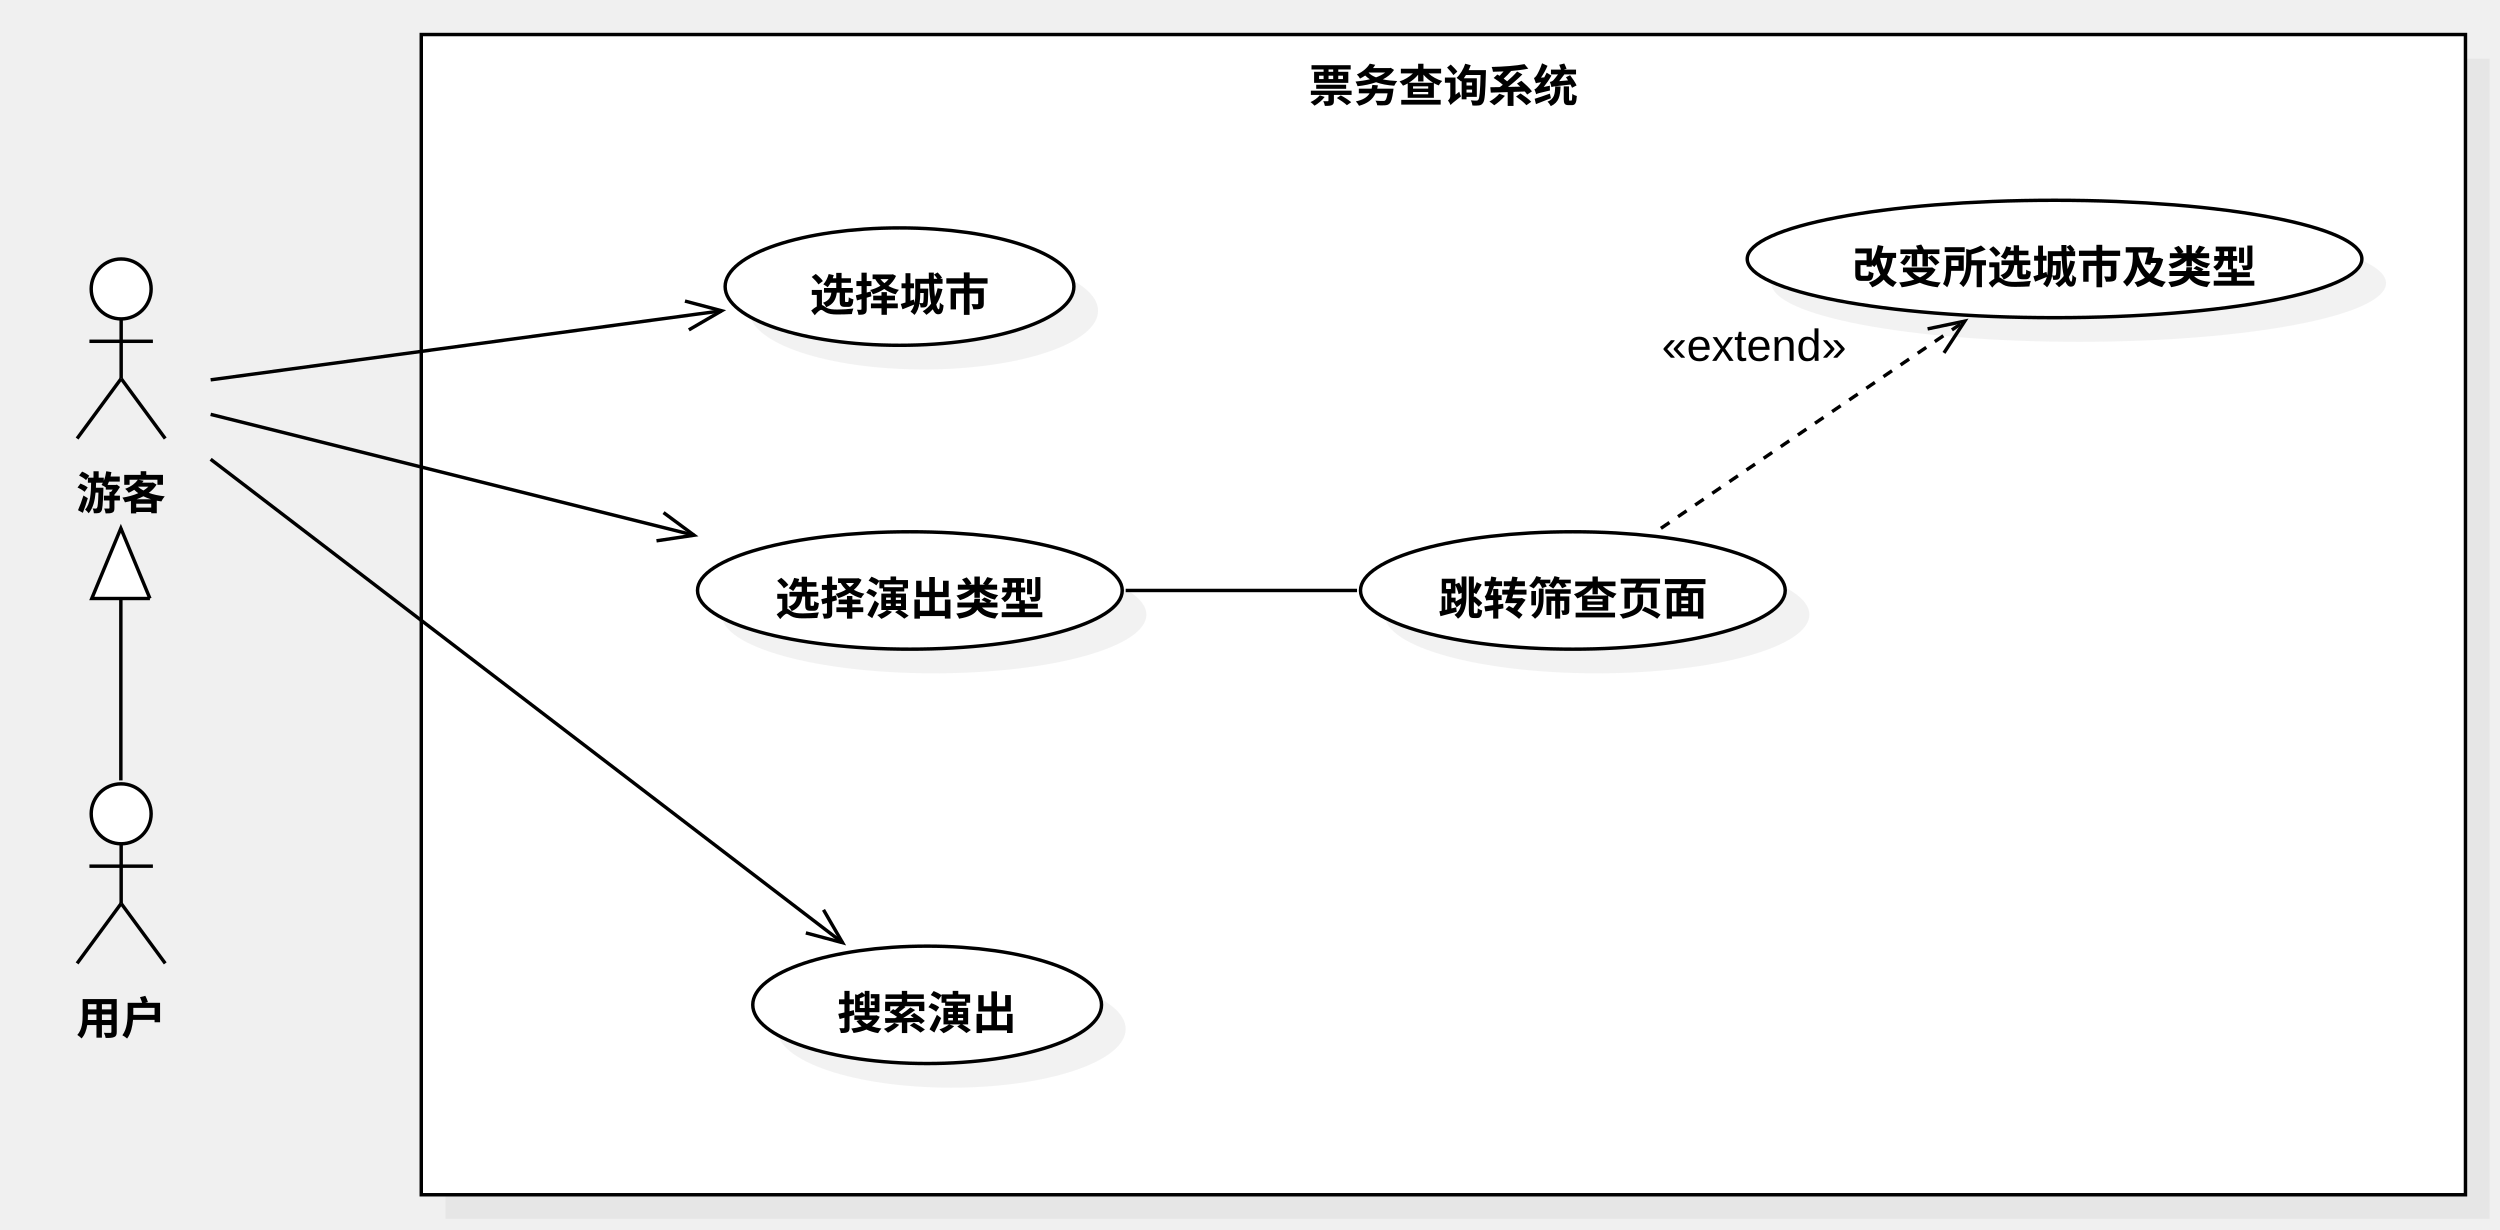
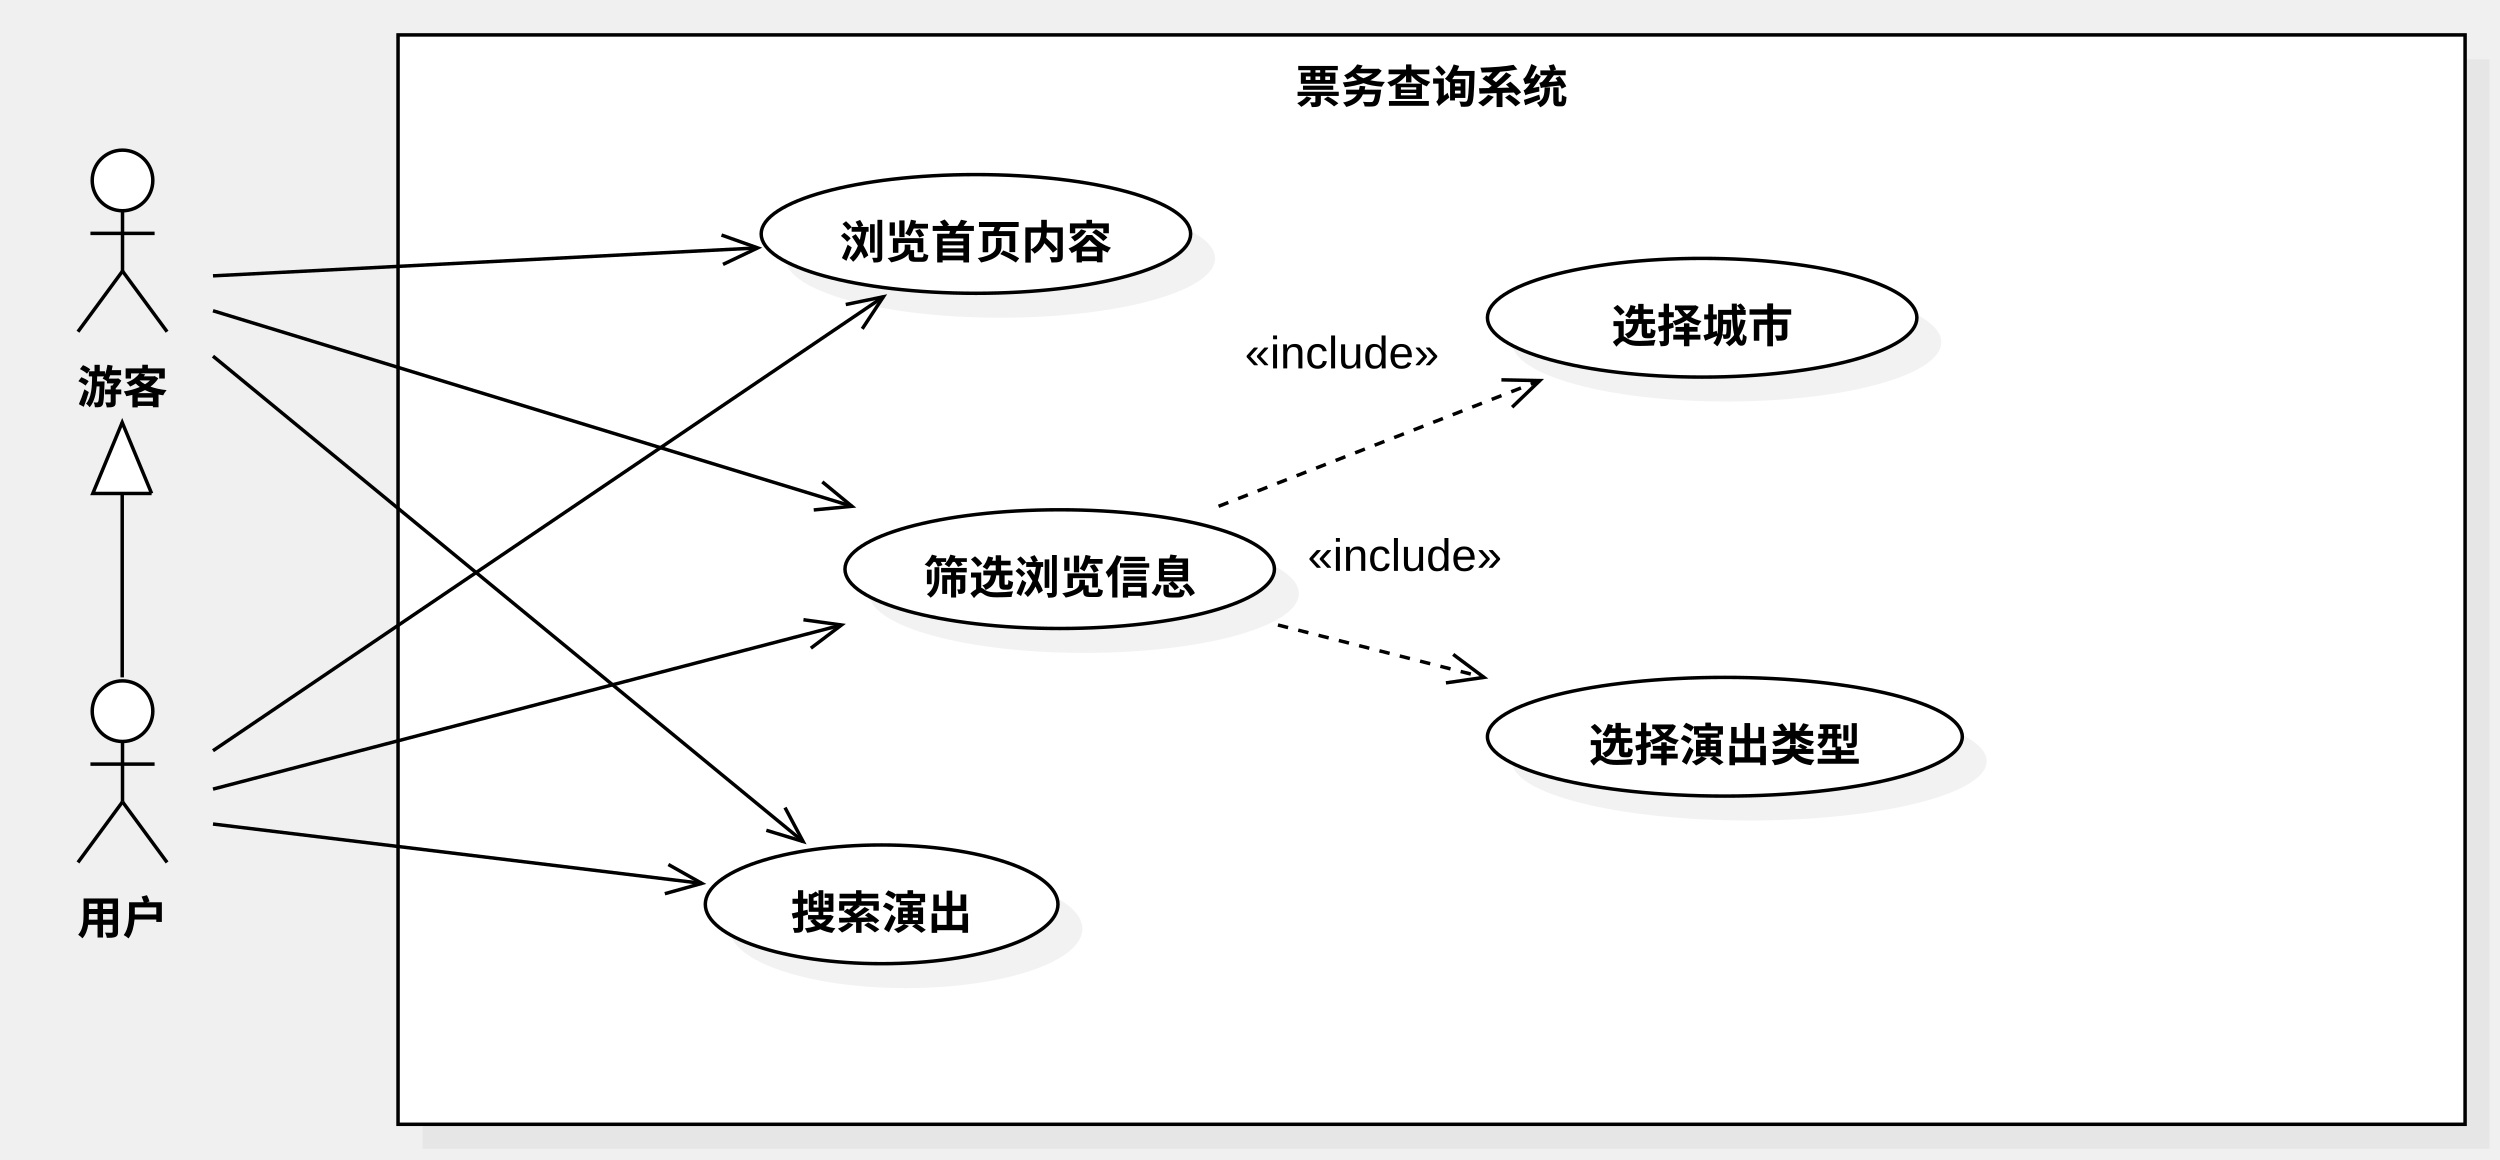
- <svg xmlns="http://www.w3.org/2000/svg" version="1.1" width="724" height="356">
+ <svg xmlns="http://www.w3.org/2000/svg" version="1.1" width="716" height="332">
  <defs />
  <g>
-     <g transform="translate(-46,-142) scale(1,1)">
-       <rect fill="#C0C0C0" stroke="none" x="175" y="159" width="592" height="336" opacity="0.2" />
-     </g>
-     <g transform="translate(-46,-142) scale(1,1)">
-       <rect fill="#ffffff" stroke="none" x="168" y="152" width="592" height="336" />
-     </g>
-     <g transform="translate(-46,-142) scale(1,1)">
-       <path fill="none" stroke="#000000" d="M 168 152 L 760 152 L 760 488 L 168 488 L 168 152 Z Z" stroke-miterlimit="10" />
-     </g>
-     <g transform="translate(-46,-142) scale(1,1)">
-       <g>
-         <path fill="none" stroke="none" />
-         <text fill="#000000" stroke="none" font-family="Arial" font-size="13px" font-style="normal" font-weight="bold" text-decoration="none" x="425" y="171.5">票务查询系统</text>
-       </g>
-     </g>
-     <g transform="translate(-46,-142) scale(1,1)">
+     <g transform="translate(-46,-174) scale(1,1)">
+       <rect fill="#C0C0C0" stroke="none" x="167" y="191" width="592" height="312" opacity="0.2" />
+     </g>
+     <g transform="translate(-46,-174) scale(1,1)">
+       <rect fill="#ffffff" stroke="none" x="160" y="184" width="592" height="312" />
+     </g>
+     <g transform="translate(-46,-174) scale(1,1)">
+       <path fill="none" stroke="#000000" d="M 160 184 L 752 184 L 752 496 L 160 496 L 160 184 Z Z" stroke-miterlimit="10" />
+     </g>
+     <g transform="translate(-46,-174) scale(1,1)">
+       <g>
+         <path fill="none" stroke="none" />
+         <text fill="#000000" stroke="none" font-family="Arial" font-size="13px" font-style="normal" font-weight="bold" text-decoration="none" x="417" y="203.5">票务查询系统</text>
+       </g>
+     </g>
+     <g transform="translate(-46,-174) scale(1,1)">
      <path fill="#ffffff" stroke="none" d="M 72.409 225.68 C 72.409 220.886 76.295 217 81.089 217 C 85.882 217 89.768 220.886 89.768 225.68 C 89.768 230.474 85.882 234.36 81.089 234.36 C 76.295 234.36 72.409 230.474 72.409 225.68 Z" />
    </g>
-     <g transform="translate(-46,-142) scale(1,1)">
+     <g transform="translate(-46,-174) scale(1,1)">
      <path fill="none" stroke="#000000" d="M 72.409 225.68 C 72.409 220.886 76.295 217 81.089 217 C 85.882 217 89.768 220.886 89.768 225.68 C 89.768 230.474 85.882 234.36 81.089 234.36 C 76.295 234.36 72.409 230.474 72.409 225.68 Z" stroke-miterlimit="10" />
    </g>
-     <g transform="translate(-46,-142) scale(1,1)">
+     <g transform="translate(-46,-174) scale(1,1)">
      <path fill="none" stroke="#000000" d="M 81.089 234.36 L 81.089 251.64" stroke-miterlimit="10" />
    </g>
-     <g transform="translate(-46,-142) scale(1,1)">
+     <g transform="translate(-46,-174) scale(1,1)">
      <path fill="none" stroke="#000000" d="M 71.899 240.84 L 90.278 240.84" stroke-miterlimit="10" />
    </g>
-     <g transform="translate(-46,-142) scale(1,1)">
+     <g transform="translate(-46,-174) scale(1,1)">
      <path fill="none" stroke="#000000" d="M 81.089 251.64 L 68.325 269" stroke-miterlimit="10" />
    </g>
-     <g transform="translate(-46,-142) scale(1,1)">
+     <g transform="translate(-46,-174) scale(1,1)">
      <path fill="none" stroke="#000000" d="M 81.089 251.64 L 93.852 269" stroke-miterlimit="10" />
    </g>
-     <g transform="translate(-46,-142) scale(1,1)">
+     <g transform="translate(-46,-174) scale(1,1)">
      <g>
        <path fill="none" stroke="none" />
        <text fill="#000000" stroke="none" font-family="Arial" font-size="13px" font-style="normal" font-weight="bold" text-decoration="none" x="68.089" y="289.5">游客</text>
      </g>
    </g>
-     <g transform="translate(-46,-142) scale(1,1)">
-       <path fill="#C0C0C0" stroke="none" d="M 263 232 C 263 222.611 285.61 215 313.5 215 C 341.39 215 364 222.611 364 232 C 364 241.389 341.39 249 313.5 249 C 285.61 249 263 241.389 263 232 Z" opacity="0.2" />
-     </g>
-     <g transform="translate(-46,-142) scale(1,1)">
-       <path fill="#ffffff" stroke="none" d="M 256 225 C 256 215.611 278.61 208 306.5 208 C 334.39 208 357 215.611 357 225 C 357 234.389 334.39 242 306.5 242 C 278.61 242 256 234.389 256 225 Z" />
-     </g>
-     <g transform="translate(-46,-142) scale(1,1)">
-       <path fill="none" stroke="#000000" d="M 256 225 C 256 215.611 278.61 208 306.5 208 C 334.39 208 357 215.611 357 225 C 357 234.389 334.39 242 306.5 242 C 278.61 242 256 234.389 256 225 Z" stroke-miterlimit="10" />
-     </g>
-     <g transform="translate(-46,-142) scale(1,1)">
-       <g>
-         <path fill="none" stroke="none" />
-         <text fill="#000000" stroke="none" font-family="Arial" font-size="13px" font-style="normal" font-weight="bold" text-decoration="none" x="280.5" y="232">选择城市</text>
-       </g>
-     </g>
-     <g transform="translate(-46,-142) scale(1,1)">
-       <path fill="#C0C0C0" stroke="none" d="M 255 320 C 255 310.611 282.534 303 316.5 303 C 350.466 303 378 310.611 378 320 C 378 329.389 350.466 337 316.5 337 C 282.534 337 255 329.389 255 320 Z" opacity="0.2" />
-     </g>
-     <g transform="translate(-46,-142) scale(1,1)">
-       <path fill="#ffffff" stroke="none" d="M 248 313 C 248 303.611 275.534 296 309.5 296 C 343.466 296 371 303.611 371 313 C 371 322.389 343.466 330 309.5 330 C 275.534 330 248 322.389 248 313 Z" />
-     </g>
-     <g transform="translate(-46,-142) scale(1,1)">
-       <path fill="none" stroke="#000000" d="M 248 313 C 248 303.611 275.534 296 309.5 296 C 343.466 296 371 303.611 371 313 C 371 322.389 343.466 330 309.5 330 C 275.534 330 248 322.389 248 313 Z" stroke-miterlimit="10" />
-     </g>
-     <g transform="translate(-46,-142) scale(1,1)">
-       <g>
-         <path fill="none" stroke="none" />
-         <text fill="#000000" stroke="none" font-family="Arial" font-size="13px" font-style="normal" font-weight="bold" text-decoration="none" x="270.5" y="320">选择演出类型</text>
-       </g>
-     </g>
-     <g transform="translate(-46,-142) scale(1,1)">
-       <path fill="#C0C0C0" stroke="none" d="M 447 320 C 447 310.611 474.534 303 508.5 303 C 542.466 303 570 310.611 570 320 C 570 329.389 542.466 337 508.5 337 C 474.534 337 447 329.389 447 320 Z" opacity="0.2" />
-     </g>
-     <g transform="translate(-46,-142) scale(1,1)">
-       <path fill="#ffffff" stroke="none" d="M 440 313 C 440 303.611 467.534 296 501.5 296 C 535.466 296 563 303.611 563 313 C 563 322.389 535.466 330 501.5 330 C 467.534 330 440 322.389 440 313 Z" />
-     </g>
-     <g transform="translate(-46,-142) scale(1,1)">
-       <path fill="none" stroke="#000000" d="M 440 313 C 440 303.611 467.534 296 501.5 296 C 535.466 296 563 303.611 563 313 C 563 322.389 535.466 330 501.5 330 C 467.534 330 440 322.389 440 313 Z" stroke-miterlimit="10" />
-     </g>
-     <g transform="translate(-46,-142) scale(1,1)">
-       <g>
-         <path fill="none" stroke="none" />
-         <text fill="#000000" stroke="none" font-family="Arial" font-size="13px" font-style="normal" font-weight="bold" text-decoration="none" x="462.5" y="320">跳转筛查页面</text>
-       </g>
-     </g>
-     <g transform="translate(-46,-142) scale(1,1)">
-       <path fill="none" stroke="#000000" d="M 372 313 L 439 313" stroke-miterlimit="10" />
-     </g>
-     <g transform="translate(-46,-142) scale(1,1)">
-       <path fill="#C0C0C0" stroke="none" d="M 559 224 C 559 214.611 598.847 207 648 207 C 697.153 207 737 214.611 737 224 C 737 233.389 697.153 241 648 241 C 598.847 241 559 233.389 559 224 Z" opacity="0.2" />
-     </g>
-     <g transform="translate(-46,-142) scale(1,1)">
-       <path fill="#ffffff" stroke="none" d="M 552 217 C 552 207.611 591.847 200 641 200 C 690.153 200 730 207.611 730 217 C 730 226.389 690.153 234 641 234 C 591.847 234 552 226.389 552 217 Z" />
-     </g>
-     <g transform="translate(-46,-142) scale(1,1)">
-       <path fill="none" stroke="#000000" d="M 552 217 C 552 207.611 591.847 200 641 200 C 690.153 200 730 207.611 730 217 C 730 226.389 690.153 234 641 234 C 591.847 234 552 226.389 552 217 Z" stroke-miterlimit="10" />
-     </g>
-     <g transform="translate(-46,-142) scale(1,1)">
-       <g>
-         <path fill="none" stroke="none" />
-         <text fill="#000000" stroke="none" font-family="Arial" font-size="13px" font-style="normal" font-weight="bold" text-decoration="none" x="582.5" y="224">改变所选城市及类型</text>
-       </g>
-     </g>
-     <g transform="translate(-46,-142) scale(1,1)">
-       <path fill="none" stroke="#000000" d="M 527 295 L 615 235" stroke-miterlimit="10" stroke-dasharray="3" />
-     </g>
-     <g transform="translate(-46,-142) scale(1,1)">
-       <path fill="none" stroke="#000000" d="M 608.975 244.203 L 615 235 L 604.232 237.247" stroke-miterlimit="10" />
-     </g>
-     <g transform="translate(-46,-142) scale(1,1)">
-       <g>
-         <path fill="none" stroke="none" />
-         <text fill="#000000" stroke="none" font-family="Arial" font-size="13px" font-style="normal" font-weight="normal" text-decoration="none" x="527.233" y="246.5">«extend»</text>
-       </g>
-     </g>
-     <g transform="translate(-46,-142) scale(1,1)">
-       <path fill="#C0C0C0" stroke="none" d="M 271 440 C 271 430.611 293.61 423 321.5 423 C 349.39 423 372 430.611 372 440 C 372 449.389 349.39 457 321.5 457 C 293.61 457 271 449.389 271 440 Z" opacity="0.2" />
-     </g>
-     <g transform="translate(-46,-142) scale(1,1)">
-       <path fill="#ffffff" stroke="none" d="M 264 433 C 264 423.611 286.61 416 314.5 416 C 342.39 416 365 423.611 365 433 C 365 442.389 342.39 450 314.5 450 C 286.61 450 264 442.389 264 433 Z" />
-     </g>
-     <g transform="translate(-46,-142) scale(1,1)">
-       <path fill="none" stroke="#000000" d="M 264 433 C 264 423.611 286.61 416 314.5 416 C 342.39 416 365 423.611 365 433 C 365 442.389 342.39 450 314.5 450 C 286.61 450 264 442.389 264 433 Z" stroke-miterlimit="10" />
-     </g>
-     <g transform="translate(-46,-142) scale(1,1)">
-       <g>
-         <path fill="none" stroke="none" />
-         <text fill="#000000" stroke="none" font-family="Arial" font-size="13px" font-style="normal" font-weight="bold" text-decoration="none" x="288.5" y="440">搜索演出</text>
-       </g>
-     </g>
-     <g transform="translate(-46,-142) scale(1,1)">
+     <g transform="translate(-46,-174) scale(1,1)">
+       <path fill="#C0C0C0" stroke="none" d="M 271 248 C 271 238.611 298.534 231 332.5 231 C 366.466 231 394 238.611 394 248 C 394 257.389 366.466 265 332.5 265 C 298.534 265 271 257.389 271 248 Z" opacity="0.2" />
+     </g>
+     <g transform="translate(-46,-174) scale(1,1)">
+       <path fill="#ffffff" stroke="none" d="M 264 241 C 264 231.611 291.534 224 325.5 224 C 359.466 224 387 231.611 387 241 C 387 250.389 359.466 258 325.5 258 C 291.534 258 264 250.389 264 241 Z" />
+     </g>
+     <g transform="translate(-46,-174) scale(1,1)">
+       <path fill="none" stroke="#000000" d="M 264 241 C 264 231.611 291.534 224 325.5 224 C 359.466 224 387 231.611 387 241 C 387 250.389 359.466 258 325.5 258 C 291.534 258 264 250.389 264 241 Z" stroke-miterlimit="10" />
+     </g>
+     <g transform="translate(-46,-174) scale(1,1)">
+       <g>
+         <path fill="none" stroke="none" />
+         <text fill="#000000" stroke="none" font-family="Arial" font-size="13px" font-style="normal" font-weight="bold" text-decoration="none" x="286.5" y="248">浏览首页内容</text>
+       </g>
+     </g>
+     <g transform="translate(-46,-174) scale(1,1)">
+       <path fill="#C0C0C0" stroke="none" d="M 295 344 C 295 334.611 322.534 327 356.5 327 C 390.466 327 418 334.611 418 344 C 418 353.389 390.466 361 356.5 361 C 322.534 361 295 353.389 295 344 Z" opacity="0.2" />
+     </g>
+     <g transform="translate(-46,-174) scale(1,1)">
+       <path fill="#ffffff" stroke="none" d="M 288 337 C 288 327.611 315.534 320 349.5 320 C 383.466 320 411 327.611 411 337 C 411 346.389 383.466 354 349.5 354 C 315.534 354 288 346.389 288 337 Z" />
+     </g>
+     <g transform="translate(-46,-174) scale(1,1)">
+       <path fill="none" stroke="#000000" d="M 288 337 C 288 327.611 315.534 320 349.5 320 C 383.466 320 411 327.611 411 337 C 411 346.389 383.466 354 349.5 354 C 315.534 354 288 346.389 288 337 Z" stroke-miterlimit="10" />
+     </g>
+     <g transform="translate(-46,-174) scale(1,1)">
+       <g>
+         <path fill="none" stroke="none" />
+         <text fill="#000000" stroke="none" font-family="Arial" font-size="13px" font-style="normal" font-weight="bold" text-decoration="none" x="310.5" y="344">筛选浏览信息</text>
+       </g>
+     </g>
+     <g transform="translate(-46,-174) scale(1,1)">
+       <path fill="#C0C0C0" stroke="none" d="M 479 272 C 479 262.611 506.534 255 540.5 255 C 574.466 255 602 262.611 602 272 C 602 281.389 574.466 289 540.5 289 C 506.534 289 479 281.389 479 272 Z" opacity="0.2" />
+     </g>
+     <g transform="translate(-46,-174) scale(1,1)">
+       <path fill="#ffffff" stroke="none" d="M 472 265 C 472 255.611 499.534 248 533.5 248 C 567.466 248 595 255.611 595 265 C 595 274.389 567.466 282 533.5 282 C 499.534 282 472 274.389 472 265 Z" />
+     </g>
+     <g transform="translate(-46,-174) scale(1,1)">
+       <path fill="none" stroke="#000000" d="M 472 265 C 472 255.611 499.534 248 533.5 248 C 567.466 248 595 255.611 595 265 C 595 274.389 567.466 282 533.5 282 C 499.534 282 472 274.389 472 265 Z" stroke-miterlimit="10" />
+     </g>
+     <g transform="translate(-46,-174) scale(1,1)">
+       <g>
+         <path fill="none" stroke="none" />
+         <text fill="#000000" stroke="none" font-family="Arial" font-size="13px" font-style="normal" font-weight="bold" text-decoration="none" x="507.5" y="272">选择城市</text>
+       </g>
+     </g>
+     <g transform="translate(-46,-174) scale(1,1)">
+       <path fill="#C0C0C0" stroke="none" d="M 479 392 C 479 382.611 509.445 375 547 375 C 584.555 375 615 382.611 615 392 C 615 401.389 584.555 409 547 409 C 509.445 409 479 401.389 479 392 Z" opacity="0.2" />
+     </g>
+     <g transform="translate(-46,-174) scale(1,1)">
+       <path fill="#ffffff" stroke="none" d="M 472 385 C 472 375.611 502.445 368 540 368 C 577.555 368 608 375.611 608 385 C 608 394.389 577.555 402 540 402 C 502.445 402 472 394.389 472 385 Z" />
+     </g>
+     <g transform="translate(-46,-174) scale(1,1)">
+       <path fill="none" stroke="#000000" d="M 472 385 C 472 375.611 502.445 368 540 368 C 577.555 368 608 375.611 608 385 C 608 394.389 577.555 402 540 402 C 502.445 402 472 394.389 472 385 Z" stroke-miterlimit="10" />
+     </g>
+     <g transform="translate(-46,-174) scale(1,1)">
+       <g>
+         <path fill="none" stroke="none" />
+         <text fill="#000000" stroke="none" font-family="Arial" font-size="13px" font-style="normal" font-weight="bold" text-decoration="none" x="501" y="392">选择演出类型</text>
+       </g>
+     </g>
+     <g transform="translate(-46,-174) scale(1,1)">
+       <path fill="#C0C0C0" stroke="none" d="M 255 440 C 255 430.611 277.61 423 305.5 423 C 333.39 423 356 430.611 356 440 C 356 449.389 333.39 457 305.5 457 C 277.61 457 255 449.389 255 440 Z" opacity="0.2" />
+     </g>
+     <g transform="translate(-46,-174) scale(1,1)">
+       <path fill="#ffffff" stroke="none" d="M 248 433 C 248 423.611 270.61 416 298.5 416 C 326.39 416 349 423.611 349 433 C 349 442.389 326.39 450 298.5 450 C 270.61 450 248 442.389 248 433 Z" />
+     </g>
+     <g transform="translate(-46,-174) scale(1,1)">
+       <path fill="none" stroke="#000000" d="M 248 433 C 248 423.611 270.61 416 298.5 416 C 326.39 416 349 423.611 349 433 C 349 442.389 326.39 450 298.5 450 C 270.61 450 248 442.389 248 433 Z" stroke-miterlimit="10" />
+     </g>
+     <g transform="translate(-46,-174) scale(1,1)">
+       <g>
+         <path fill="none" stroke="none" />
+         <text fill="#000000" stroke="none" font-family="Arial" font-size="13px" font-style="normal" font-weight="bold" text-decoration="none" x="272.5" y="440">搜索演出</text>
+       </g>
+     </g>
+     <g transform="translate(-46,-174) scale(1,1)">
      <path fill="#ffffff" stroke="none" d="M 72.409 377.68 C 72.409 372.886 76.295 369 81.089 369 C 85.882 369 89.768 372.886 89.768 377.68 C 89.768 382.474 85.882 386.36 81.089 386.36 C 76.295 386.36 72.409 382.474 72.409 377.68 Z" />
    </g>
-     <g transform="translate(-46,-142) scale(1,1)">
+     <g transform="translate(-46,-174) scale(1,1)">
      <path fill="none" stroke="#000000" d="M 72.409 377.68 C 72.409 372.886 76.295 369 81.089 369 C 85.882 369 89.768 372.886 89.768 377.68 C 89.768 382.474 85.882 386.36 81.089 386.36 C 76.295 386.36 72.409 382.474 72.409 377.68 Z" stroke-miterlimit="10" />
    </g>
-     <g transform="translate(-46,-142) scale(1,1)">
+     <g transform="translate(-46,-174) scale(1,1)">
      <path fill="none" stroke="#000000" d="M 81.089 386.36 L 81.089 403.64" stroke-miterlimit="10" />
    </g>
-     <g transform="translate(-46,-142) scale(1,1)">
+     <g transform="translate(-46,-174) scale(1,1)">
      <path fill="none" stroke="#000000" d="M 71.899 392.84 L 90.278 392.84" stroke-miterlimit="10" />
    </g>
-     <g transform="translate(-46,-142) scale(1,1)">
+     <g transform="translate(-46,-174) scale(1,1)">
      <path fill="none" stroke="#000000" d="M 81.089 403.64 L 68.325 421" stroke-miterlimit="10" />
    </g>
-     <g transform="translate(-46,-142) scale(1,1)">
+     <g transform="translate(-46,-174) scale(1,1)">
      <path fill="none" stroke="#000000" d="M 81.089 403.64 L 93.852 421" stroke-miterlimit="10" />
    </g>
-     <g transform="translate(-46,-142) scale(1,1)">
+     <g transform="translate(-46,-174) scale(1,1)">
      <g>
        <path fill="none" stroke="none" />
        <text fill="#000000" stroke="none" font-family="Arial" font-size="13px" font-style="normal" font-weight="bold" text-decoration="none" x="68.089" y="441.5">用户</text>
      </g>
    </g>
-     <g transform="translate(-46,-142) scale(1,1)">
-       <path fill="none" stroke="#000000" d="M 107 252 L 255 232" stroke-miterlimit="10" />
-     </g>
-     <g transform="translate(-46,-142) scale(1,1)">
-       <path fill="none" stroke="#000000" d="M 245.493 237.533 L 255 232 L 244.365 229.189" stroke-miterlimit="10" />
-     </g>
-     <g transform="translate(-46,-142) scale(1,1)">
-       <path fill="none" stroke="#000000" d="M 107 262 L 247 297" stroke-miterlimit="10" />
-     </g>
-     <g transform="translate(-46,-142) scale(1,1)">
-       <path fill="none" stroke="#000000" d="M 236.12 298.619 L 247 297 L 238.162 290.451" stroke-miterlimit="10" />
-     </g>
-     <g transform="translate(-46,-142) scale(1,1)">
-       <path fill="none" stroke="#000000" d="M 107 275 L 290 415" stroke-miterlimit="10" />
-     </g>
-     <g transform="translate(-46,-142) scale(1,1)">
-       <path fill="none" stroke="#000000" d="M 279.371 412.168 L 290 415 L 284.486 405.482" stroke-miterlimit="10" />
-     </g>
-     <g transform="translate(-46,-142) scale(1,1)">
+     <g transform="translate(-46,-174) scale(1,1)">
+       <path fill="none" stroke="#000000" d="M 107 253 L 263 245" stroke-miterlimit="10" />
+     </g>
+     <g transform="translate(-46,-174) scale(1,1)">
+       <path fill="none" stroke="#000000" d="M 253.066 249.724 L 263 245 L 252.635 241.316" stroke-miterlimit="10" />
+     </g>
+     <g transform="translate(-46,-174) scale(1,1)">
+       <path fill="none" stroke="#000000" d="M 107 263 L 290 319" stroke-miterlimit="10" />
+     </g>
+     <g transform="translate(-46,-174) scale(1,1)">
+       <path fill="none" stroke="#000000" d="M 279.05 320.051 L 290 319 L 281.514 312.001" stroke-miterlimit="10" />
+     </g>
+     <g transform="translate(-46,-174) scale(1,1)">
+       <path fill="none" stroke="#000000" d="M 107 276 L 276 415" stroke-miterlimit="10" />
+     </g>
+     <g transform="translate(-46,-174) scale(1,1)">
+       <path fill="none" stroke="#000000" d="M 265.477 411.796 L 276 415 L 270.825 405.293" stroke-miterlimit="10" />
+     </g>
+     <g transform="translate(-46,-174) scale(1,1)">
      <path fill="none" stroke="#000000" d="M 81 368 L 81 295" stroke-miterlimit="10" />
    </g>
-     <g transform="translate(-46,-142) scale(1,1)">
+     <g transform="translate(-46,-174) scale(1,1)">
      <path fill="#FFFFFF" stroke="none" d="M 89.419 315.325 L 81 295 L 72.581 315.325" />
    </g>
-     <g transform="translate(-46,-142) scale(1,1)">
+     <g transform="translate(-46,-174) scale(1,1)">
      <path fill="none" stroke="#000000" d="M 89.419 315.325 L 81 295 L 72.581 315.325 L 89.419 315.325" stroke-miterlimit="10" />
+     </g>
+     <g transform="translate(-46,-174) scale(1,1)">
+       <path fill="none" stroke="#000000" d="M 107 389 L 299 259" stroke-miterlimit="10" />
+     </g>
+     <g transform="translate(-46,-174) scale(1,1)">
+       <path fill="none" stroke="#000000" d="M 292.945 268.183 L 299 259 L 288.225 261.212" stroke-miterlimit="10" />
+     </g>
+     <g transform="translate(-46,-174) scale(1,1)">
+       <path fill="none" stroke="#000000" d="M 107 400 L 287 353" stroke-miterlimit="10" />
+     </g>
+     <g transform="translate(-46,-174) scale(1,1)">
+       <path fill="none" stroke="#000000" d="M 278.23 359.64 L 287 353 L 276.104 351.495" stroke-miterlimit="10" />
+     </g>
+     <g transform="translate(-46,-174) scale(1,1)">
+       <path fill="none" stroke="#000000" d="M 107 410 L 247 427" stroke-miterlimit="10" />
+     </g>
+     <g transform="translate(-46,-174) scale(1,1)">
+       <path fill="none" stroke="#000000" d="M 236.404 429.954 L 247 427 L 237.419 421.596" stroke-miterlimit="10" />
+     </g>
+     <g transform="translate(-46,-174) scale(1,1)">
+       <path fill="none" stroke="#000000" d="M 395 319 L 487 283" stroke-miterlimit="10" stroke-dasharray="3" />
+     </g>
+     <g transform="translate(-46,-174) scale(1,1)">
+       <path fill="none" stroke="#000000" d="M 479.07 290.623 L 487 283 L 476.002 282.783" stroke-miterlimit="10" />
+     </g>
+     <g transform="translate(-46,-174) scale(1,1)">
+       <g>
+         <path fill="none" stroke="none" />
+         <text fill="#000000" stroke="none" font-family="Arial" font-size="13px" font-style="normal" font-weight="normal" text-decoration="none" x="402.5" y="279.5">«include»</text>
+       </g>
+     </g>
+     <g transform="translate(-46,-174) scale(1,1)">
+       <path fill="none" stroke="#000000" d="M 412 353 L 471 368" stroke-miterlimit="10" stroke-dasharray="3" />
+     </g>
+     <g transform="translate(-46,-174) scale(1,1)">
+       <path fill="none" stroke="#000000" d="M 460.113 369.576 L 471 368 L 462.188 361.416" stroke-miterlimit="10" />
+     </g>
+     <g transform="translate(-46,-174) scale(1,1)">
+       <g>
+         <path fill="none" stroke="none" />
+         <text fill="#000000" stroke="none" font-family="Arial" font-size="13px" font-style="normal" font-weight="normal" text-decoration="none" x="420.5" y="337.5">«include»</text>
+       </g>
    </g>
  </g>
</svg>
